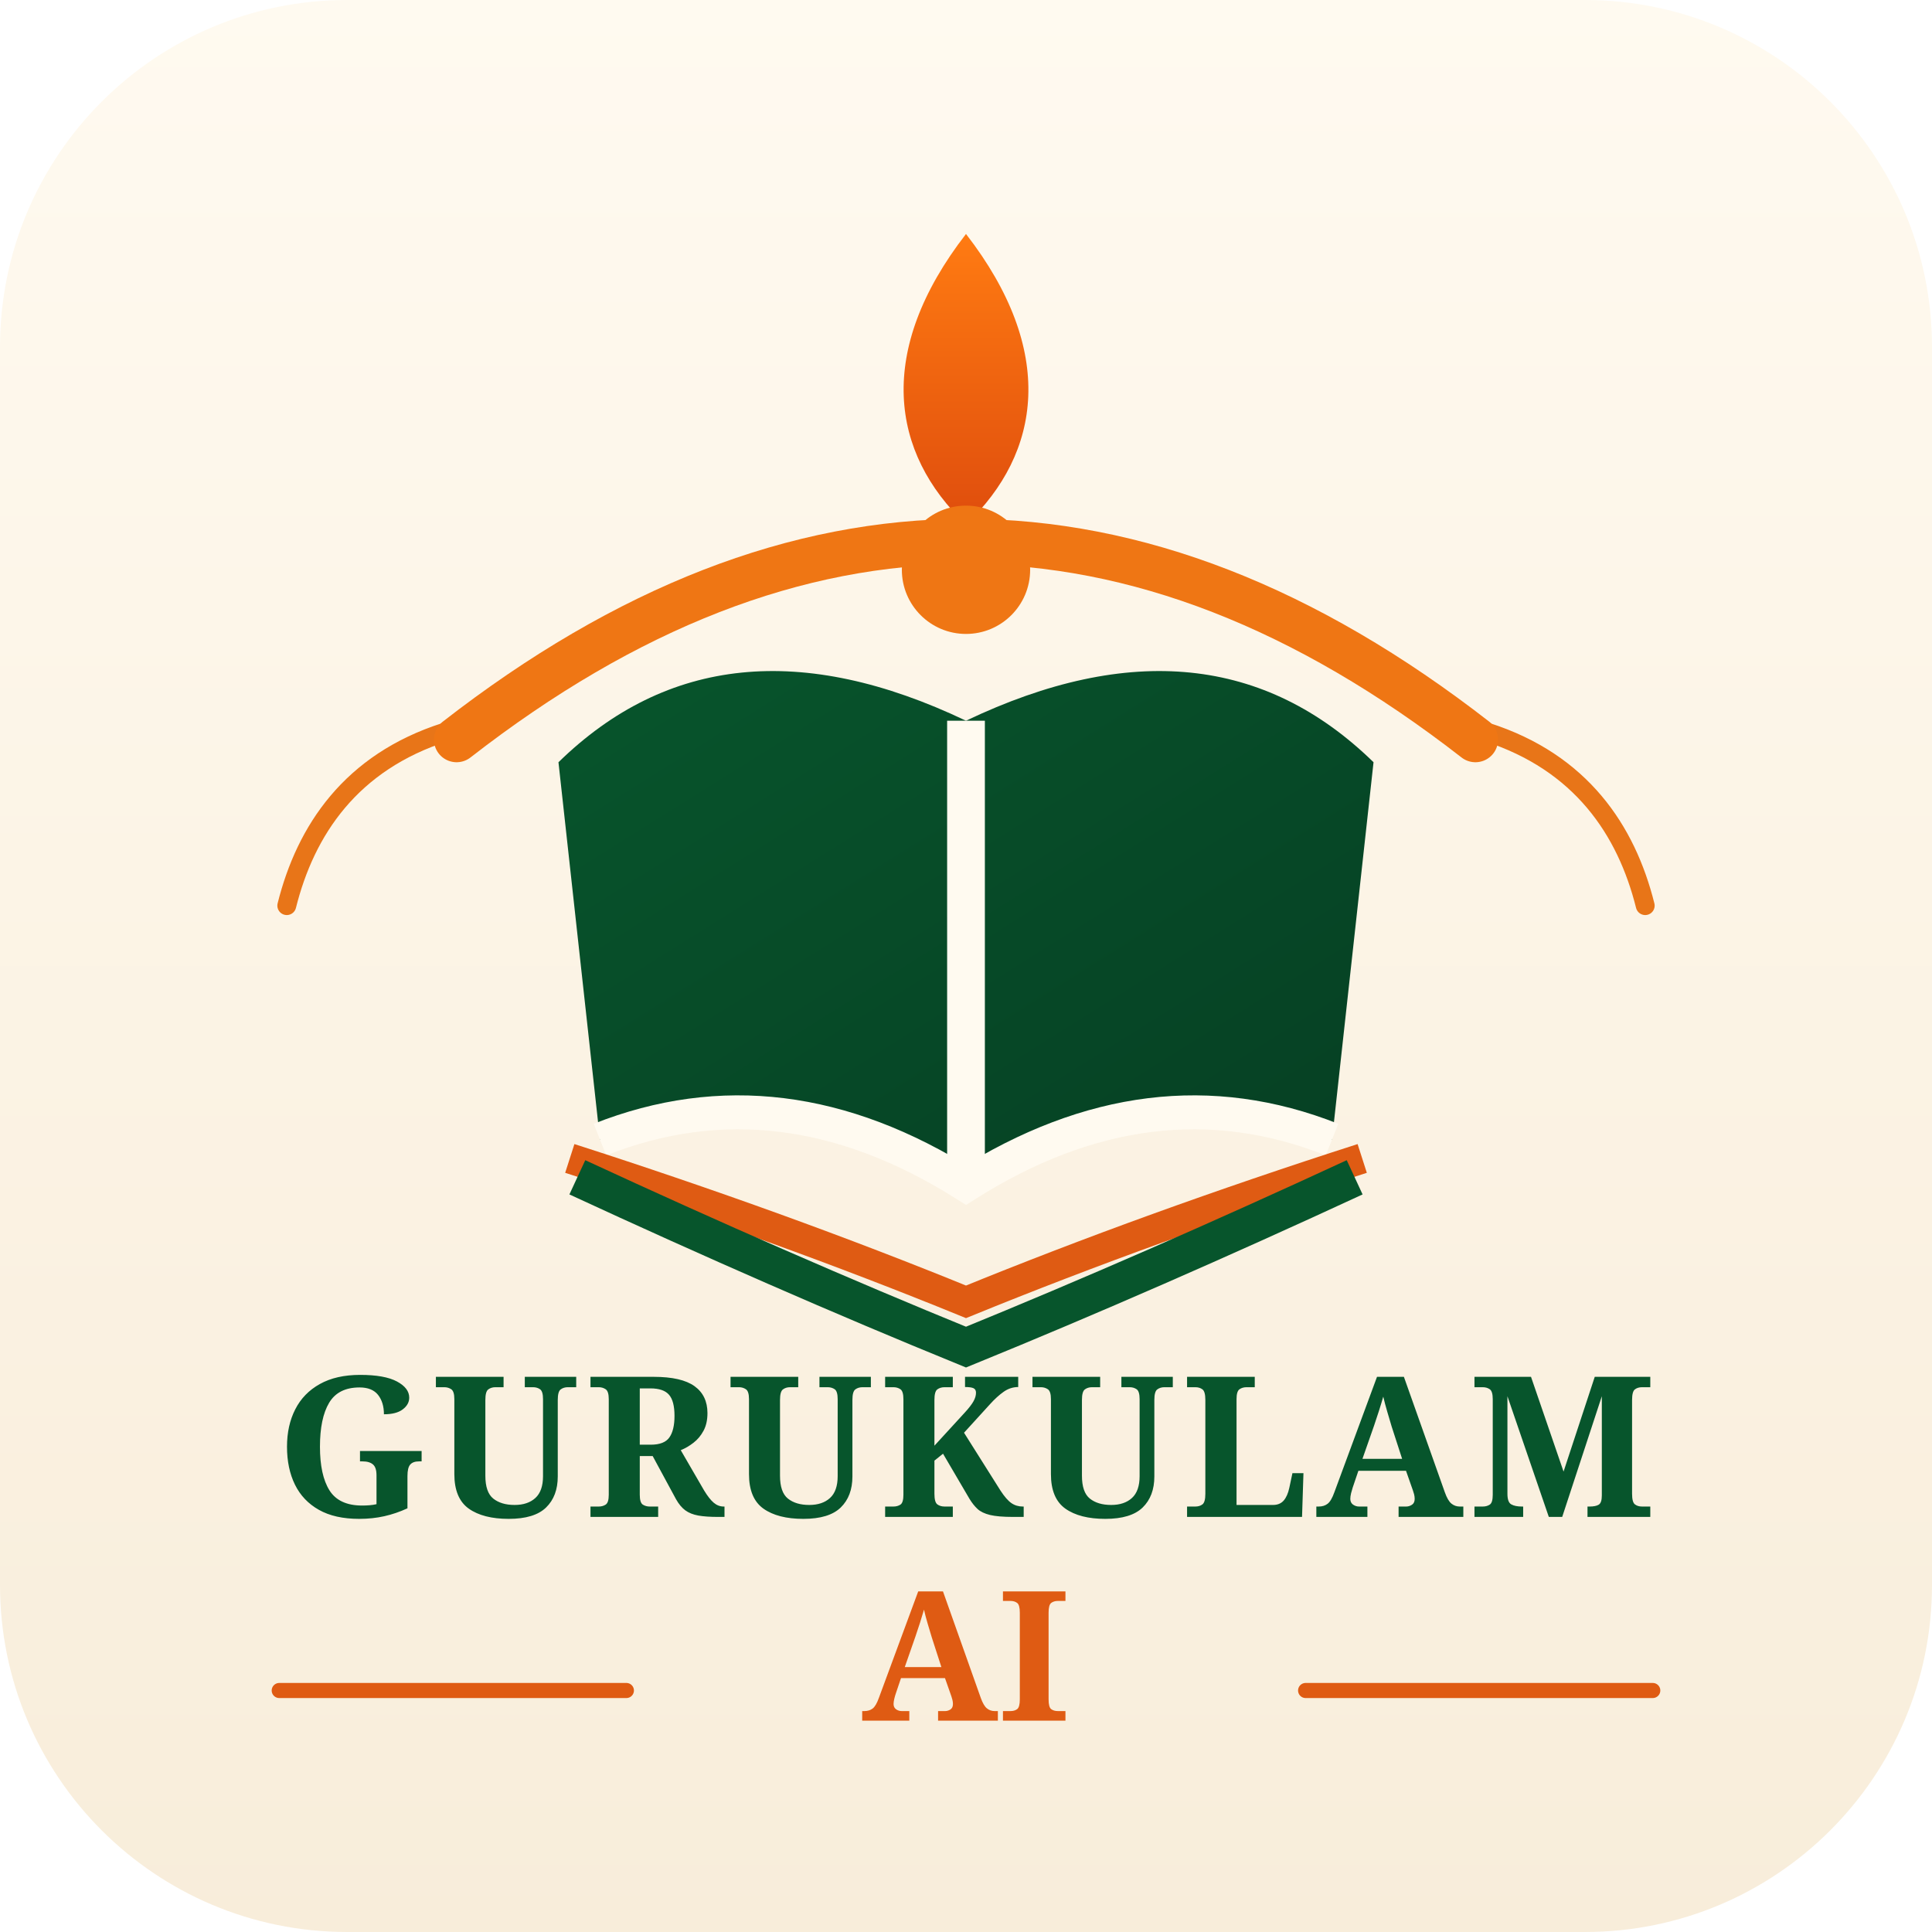
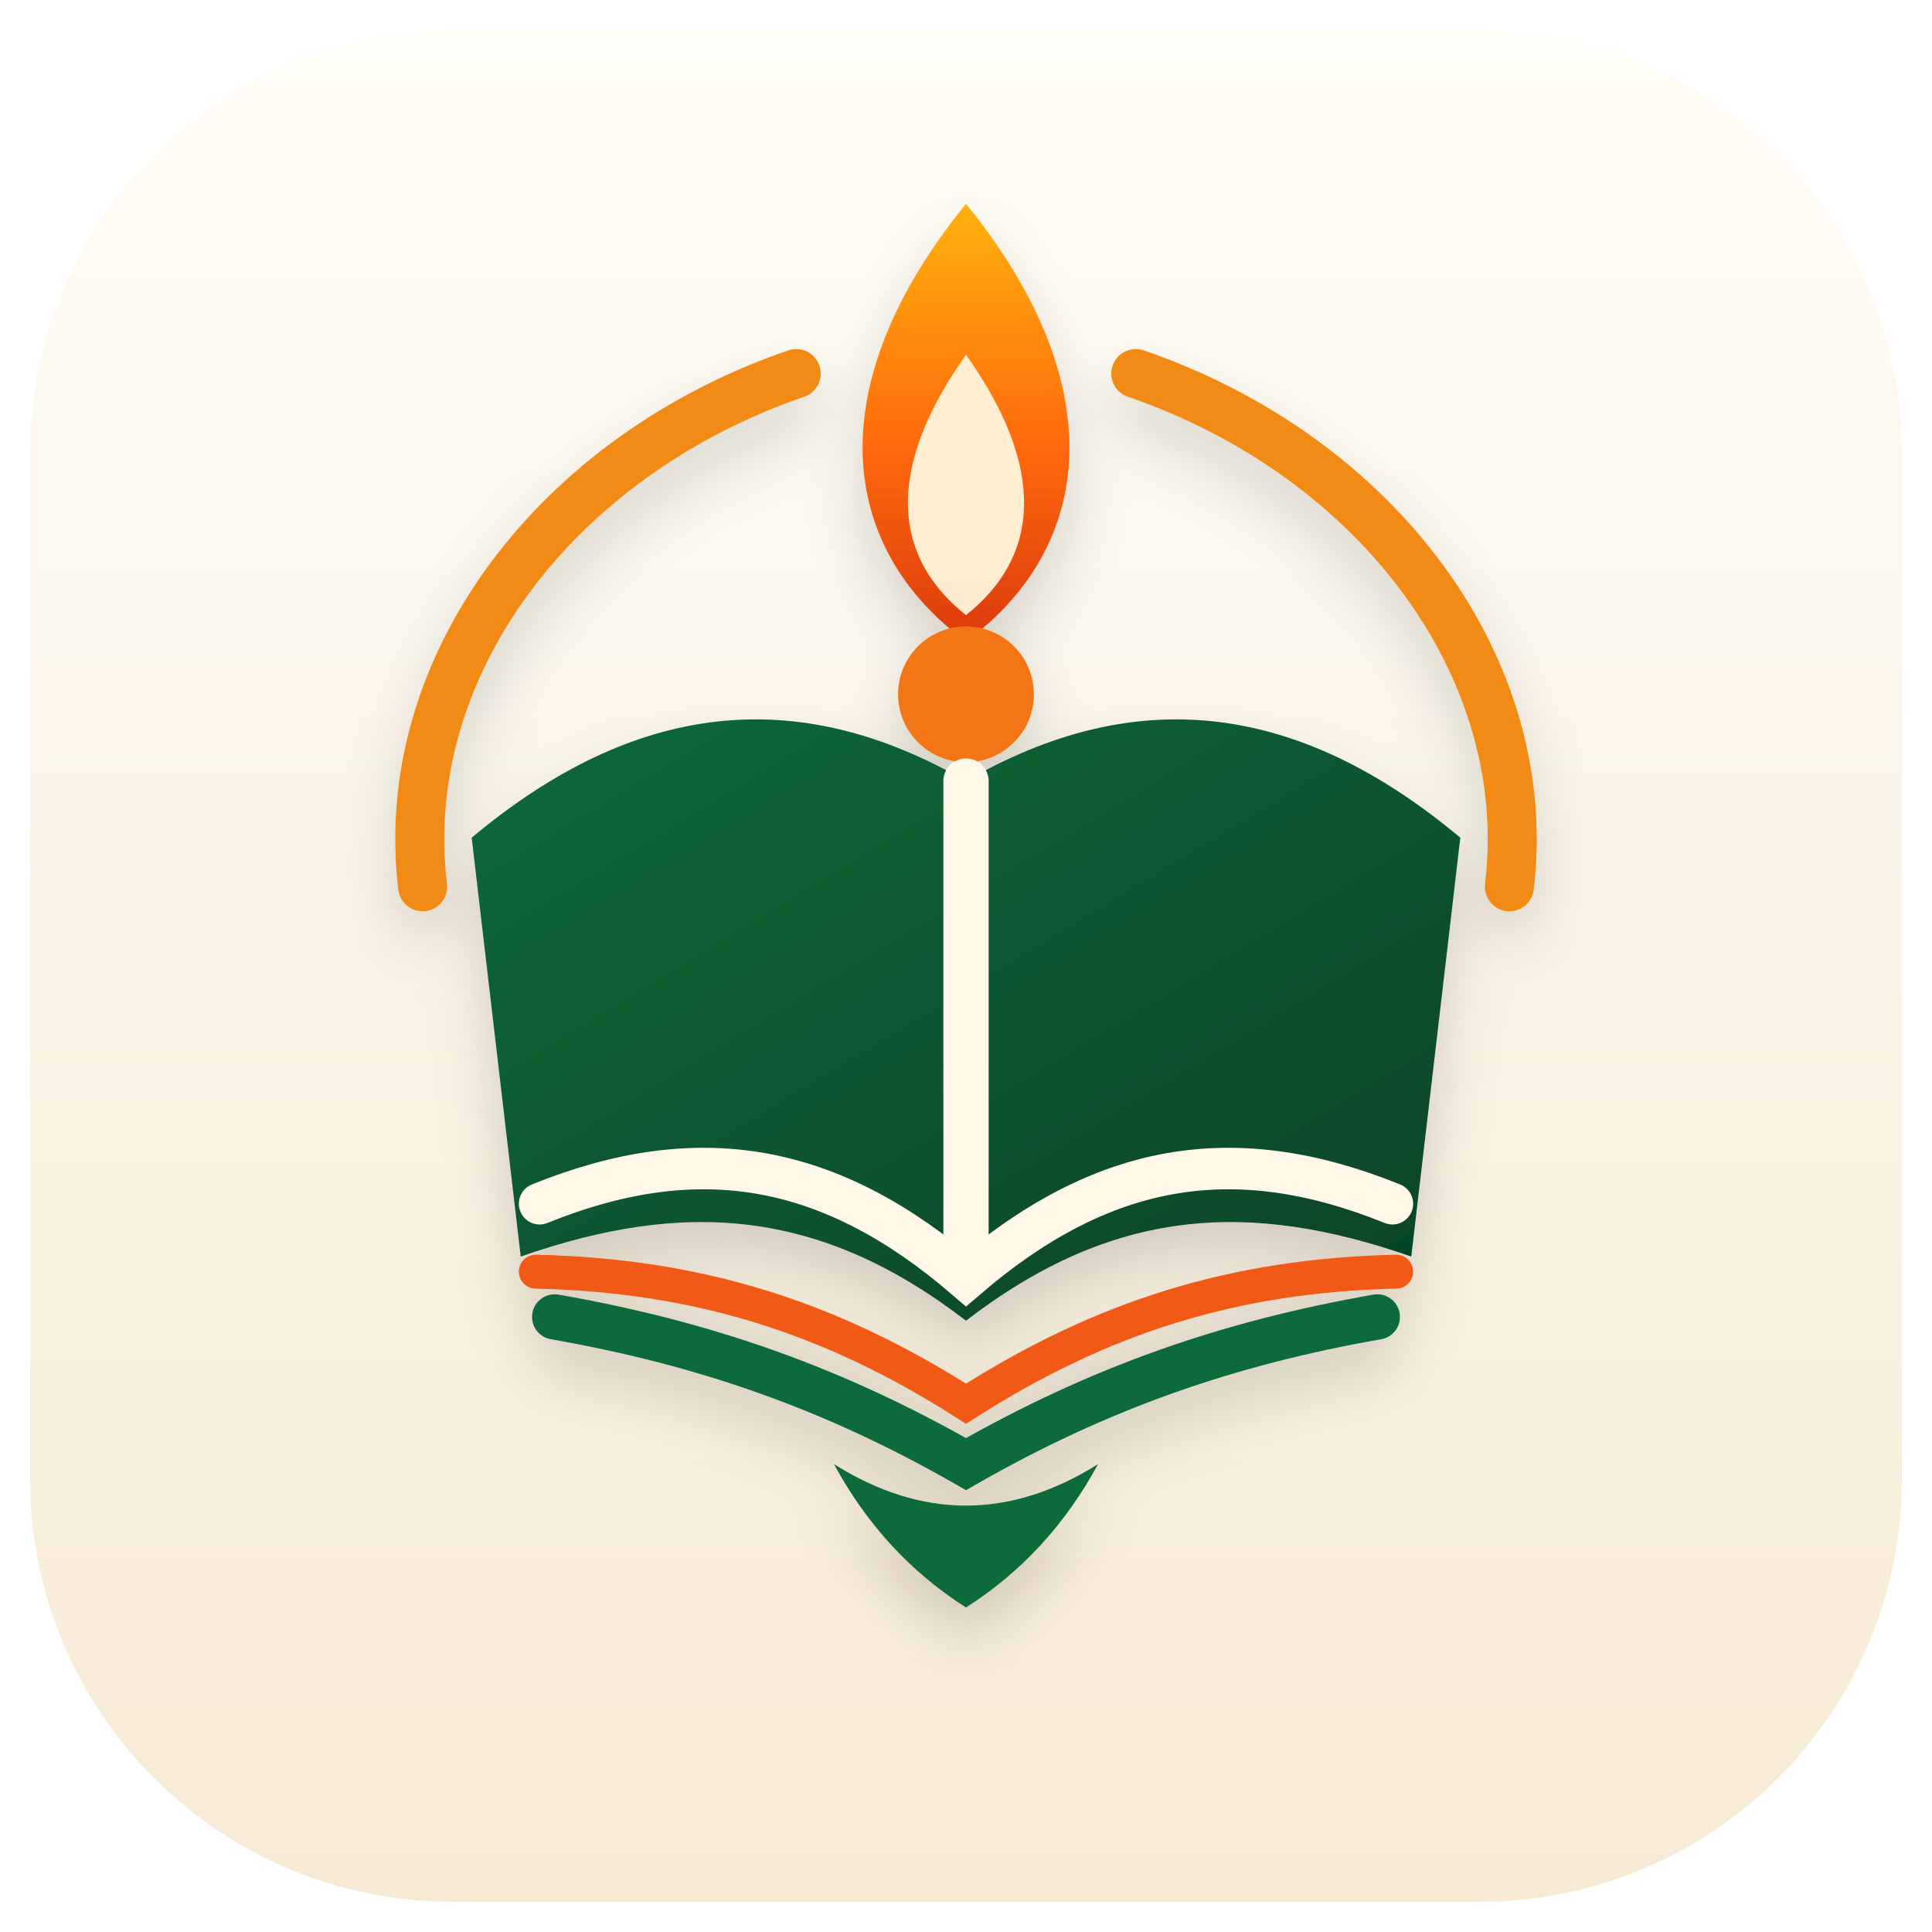
- <svg xmlns="http://www.w3.org/2000/svg" width="512" height="512" viewBox="0 0 512 512">
+ <svg xmlns="http://www.w3.org/2000/svg" width="512" height="512" viewBox="0 0 512 512" role="img" aria-label="Gurukulam AI">
  <defs>
-     <linearGradient id="cream" x1="0" y1="0" x2="0" y2="1">
-       <stop offset="0" stop-color="#fffaf0" />
-       <stop offset="1" stop-color="#f8edda" />
+     <linearGradient id="bg" x1="0" y1="0" x2="0" y2="1">
+       <stop offset="0" stop-color="#fffdf7" />
+       <stop offset="1" stop-color="#f6ead5" />
    </linearGradient>
    <linearGradient id="green" x1="0" y1="0" x2="1" y2="1">
-       <stop offset="0" stop-color="#07552c" />
-       <stop offset="1" stop-color="#063f23" />
+       <stop offset="0" stop-color="#0b6a3a" />
+       <stop offset="1" stop-color="#064325" />
    </linearGradient>
-     <linearGradient id="orange" x1="0" y1="0" x2="0" y2="1">
-       <stop offset="0" stop-color="#ff7b12" />
-       <stop offset="1" stop-color="#df4d0d" />
+     <linearGradient id="fire" x1="0" y1="0" x2="0" y2="1">
+       <stop offset="0" stop-color="#ffb20f" />
+       <stop offset="0.55" stop-color="#ff6a0a" />
+       <stop offset="1" stop-color="#dc3b12" />
    </linearGradient>
+     <filter id="shadow" x="-30%" y="-30%" width="160%" height="160%">
+       <feDropShadow dx="0" dy="8" stdDeviation="8" flood-opacity=".16" />
+     </filter>
  </defs>
-   <rect width="512" height="512" rx="92" fill="url(#cream)" />
-   <g fill="none" stroke="#e87518" stroke-width="5" stroke-linecap="round">
-     <path d="M118 194c-25 8-37 26-42 46" />
-     <path d="M394 194c25 8 37 26 42 46" />
+   <rect x="8" y="8" width="496" height="496" rx="112" fill="url(#bg)" />
+   <g filter="url(#shadow)">
+     <path d="M112 235C105 177 147 121 211 99" fill="none" stroke="#f28a18" stroke-width="13" stroke-linecap="round" />
+     <path d="M400 235C407 177 365 121 301 99" fill="none" stroke="#f28a18" stroke-width="13" stroke-linecap="round" />
+     <path d="M256 54c-39 48-34 91 0 116 34-25 39-68 0-116Z" fill="url(#fire)" />
+     <path d="M256 94c-22 31-19 54 0 69 19-15 22-38 0-69Z" fill="#fff4d9" opacity=".95" />
+     <circle cx="256" cy="184" r="18" fill="#f27612" />
+     <path d="M125 222C168 186 211 181 256 207c45-26 88-21 131 15l-13 111c-43-15-79-13-118 17-39-30-75-32-118-17Z" fill="url(#green)" />
+     <path d="M256 207v126" stroke="#fff8e8" stroke-width="12" stroke-linecap="round" />
+     <path d="M143 319c42-17 77-11 113 20 36-31 71-37 113-20" fill="none" stroke="#fff8e8" stroke-width="11" stroke-linecap="round" />
+     <path d="M142 337c43 1 78 12 114 35 36-23 71-34 114-35" fill="none" stroke="#f05a13" stroke-width="9" stroke-linecap="round" />
+     <path d="M147 349c40 7 74 19 109 39 35-20 69-32 109-39" fill="none" stroke="#0b6a3a" stroke-width="12" stroke-linecap="round" />
+     <path d="M221 388Q256 410 291 388Q278 412 256 426Q234 412 221 388Z" fill="#0b6a3a" />
  </g>
-   <path d="M121 196Q256 91 391 196" fill="none" stroke="#ef7614" stroke-width="12" stroke-linecap="round" />
-   <path d="M256 62c-24 31-20 58 0 77 20-19 24-46 0-77z" fill="url(#orange)" />
-   <circle cx="256" cy="151" r="17" fill="#ef7614" />
-   <path d="M148 202Q191 160 256 191Q321 160 364 202L353 302Q305 283 256 314Q207 283 159 302z" fill="url(#green)" />
-   <path d="M256 191v123" stroke="#fffaf0" stroke-width="10" />
-   <path d="M159 302Q207 283 256 314Q305 283 353 302" fill="none" stroke="#fffaf0" stroke-width="9" />
-   <path d="M151 307Q207 325 256 345Q305 325 361 307" fill="none" stroke="#df5b13" stroke-width="8" />
-   <path d="M153 312Q207 337 256 357Q305 337 359 312" fill="none" stroke="#07552c" stroke-width="10" />
-   <text x="256" y="402" text-anchor="middle" font-family="Georgia,serif" font-size="52" font-weight="700" letter-spacing="1.5" fill="#07552c">GURUKULAM</text>
-   <text x="256" y="456" text-anchor="middle" font-family="Georgia,serif" font-size="48" font-weight="700" fill="#df5b13">AI</text>
-   <path d="M74 448h92M346 448h92" stroke="#df5b13" stroke-width="4" stroke-linecap="round" />
</svg>
